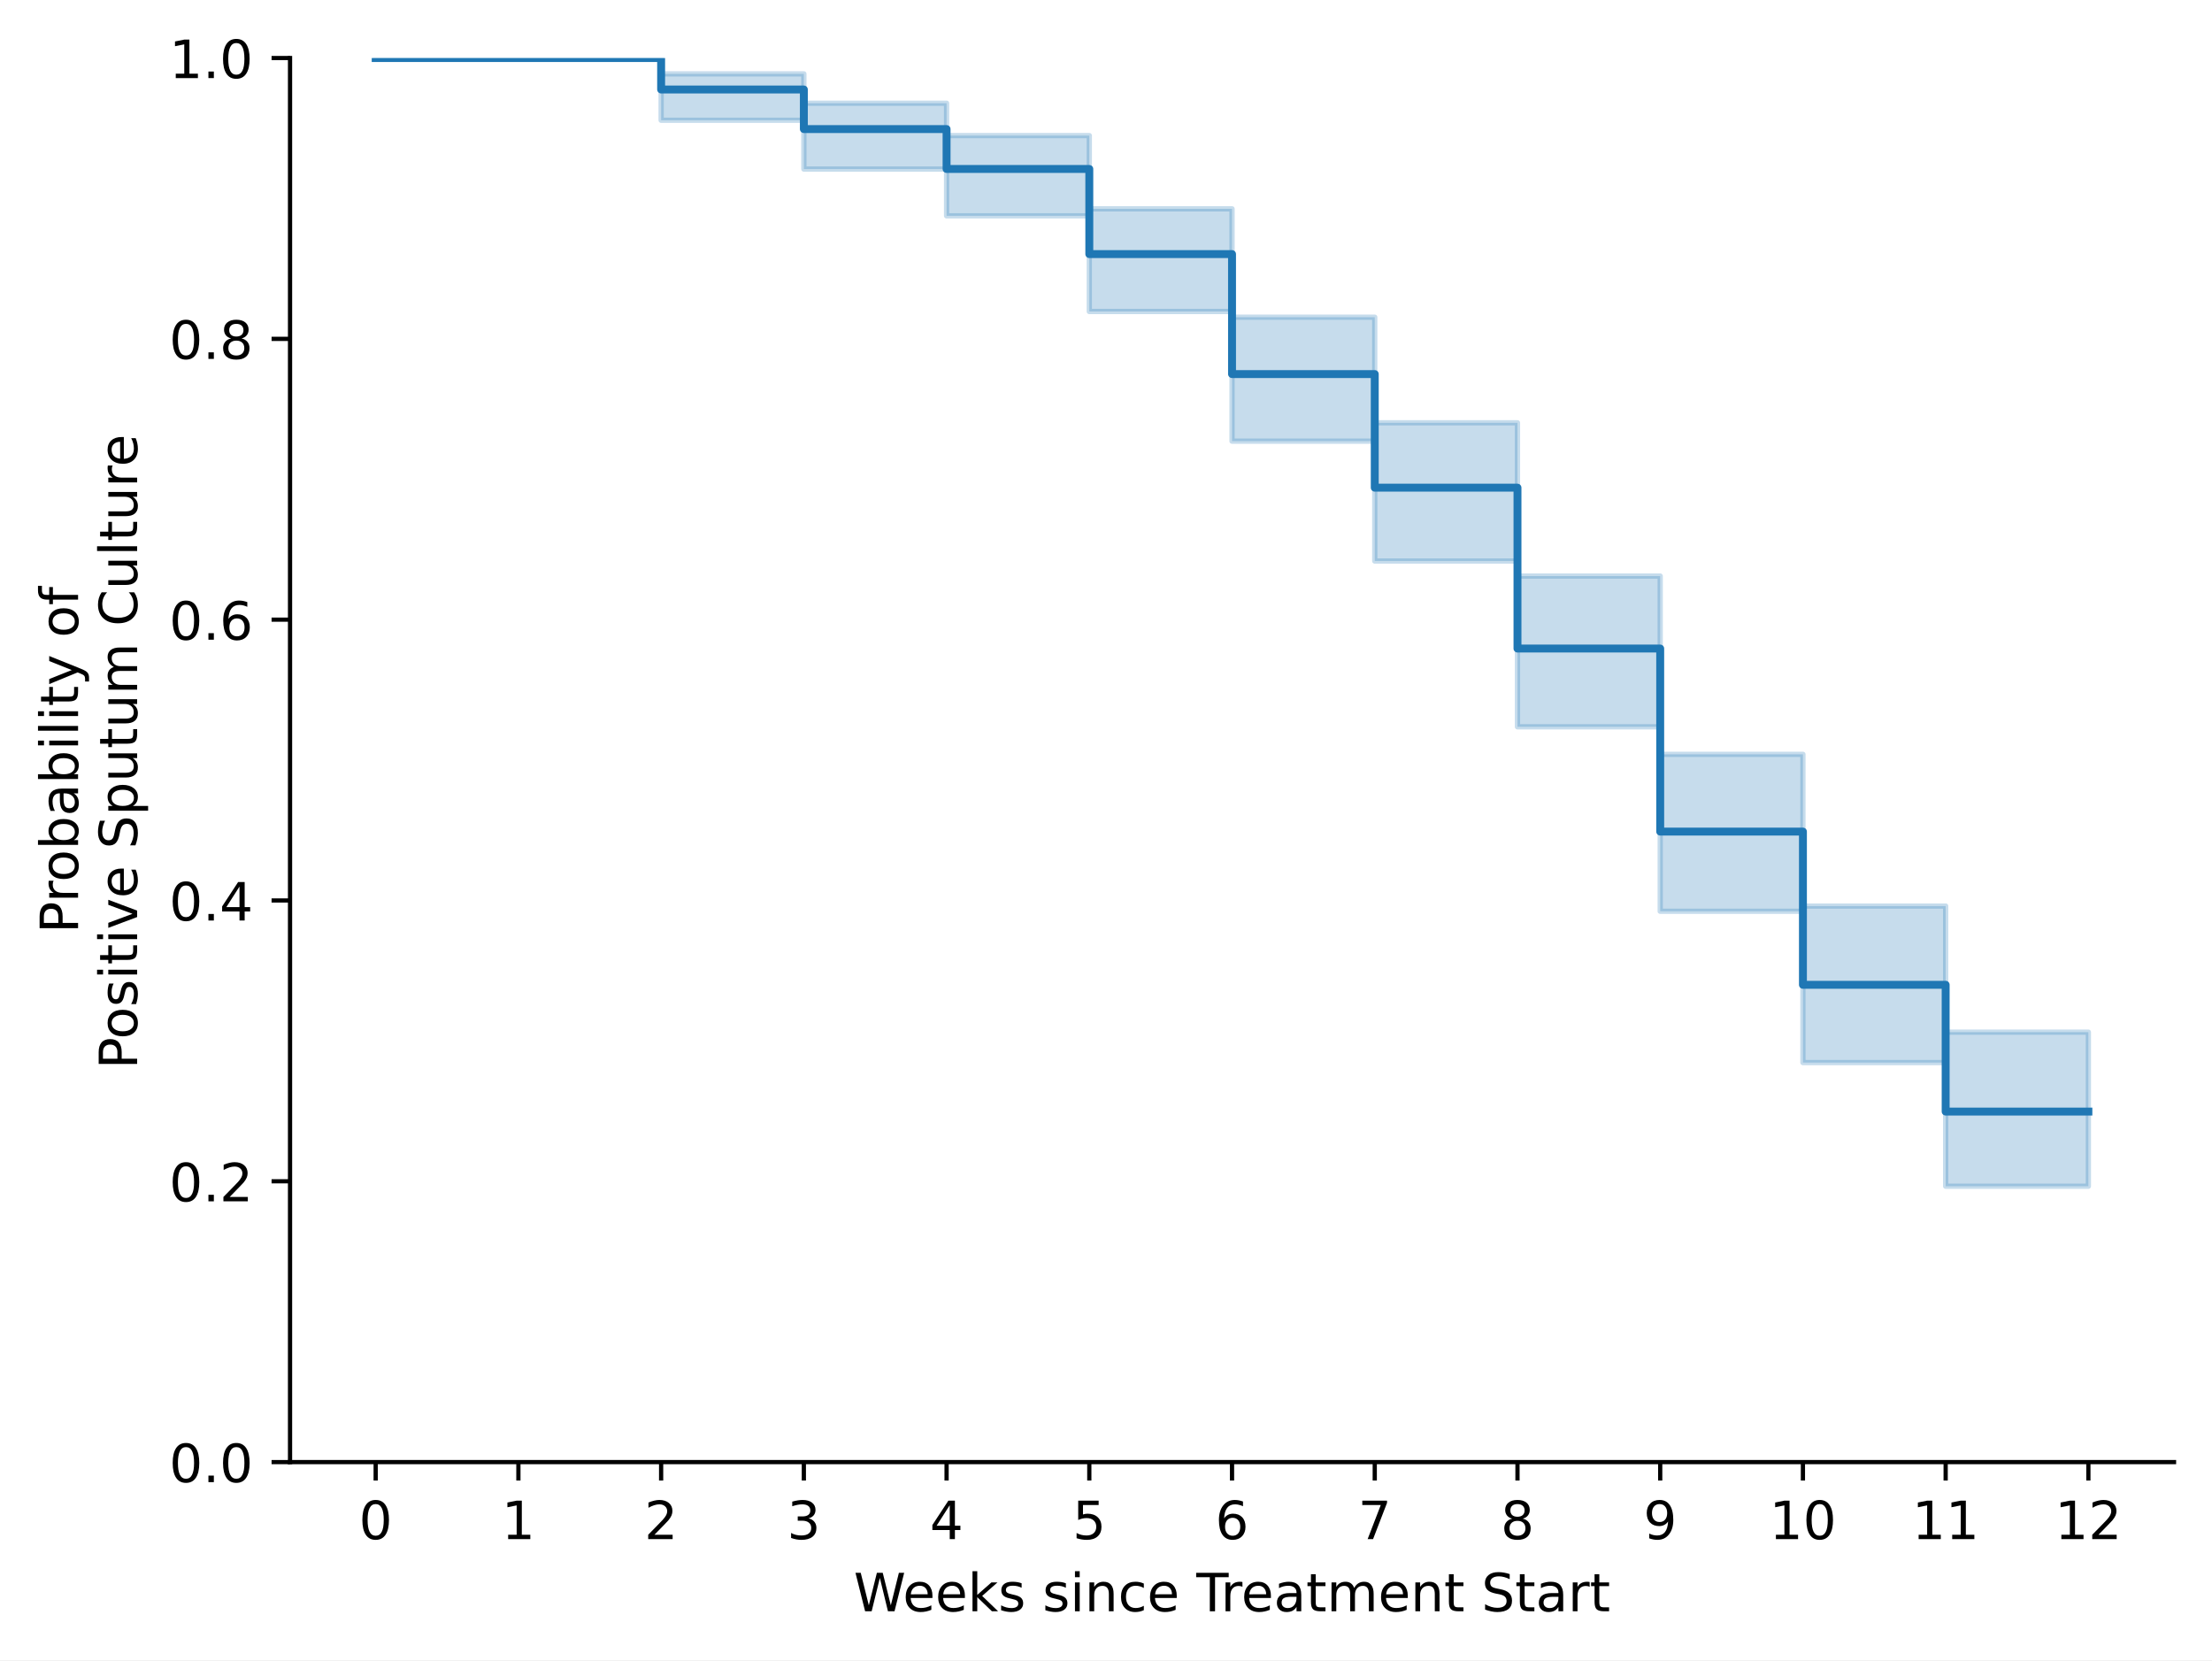
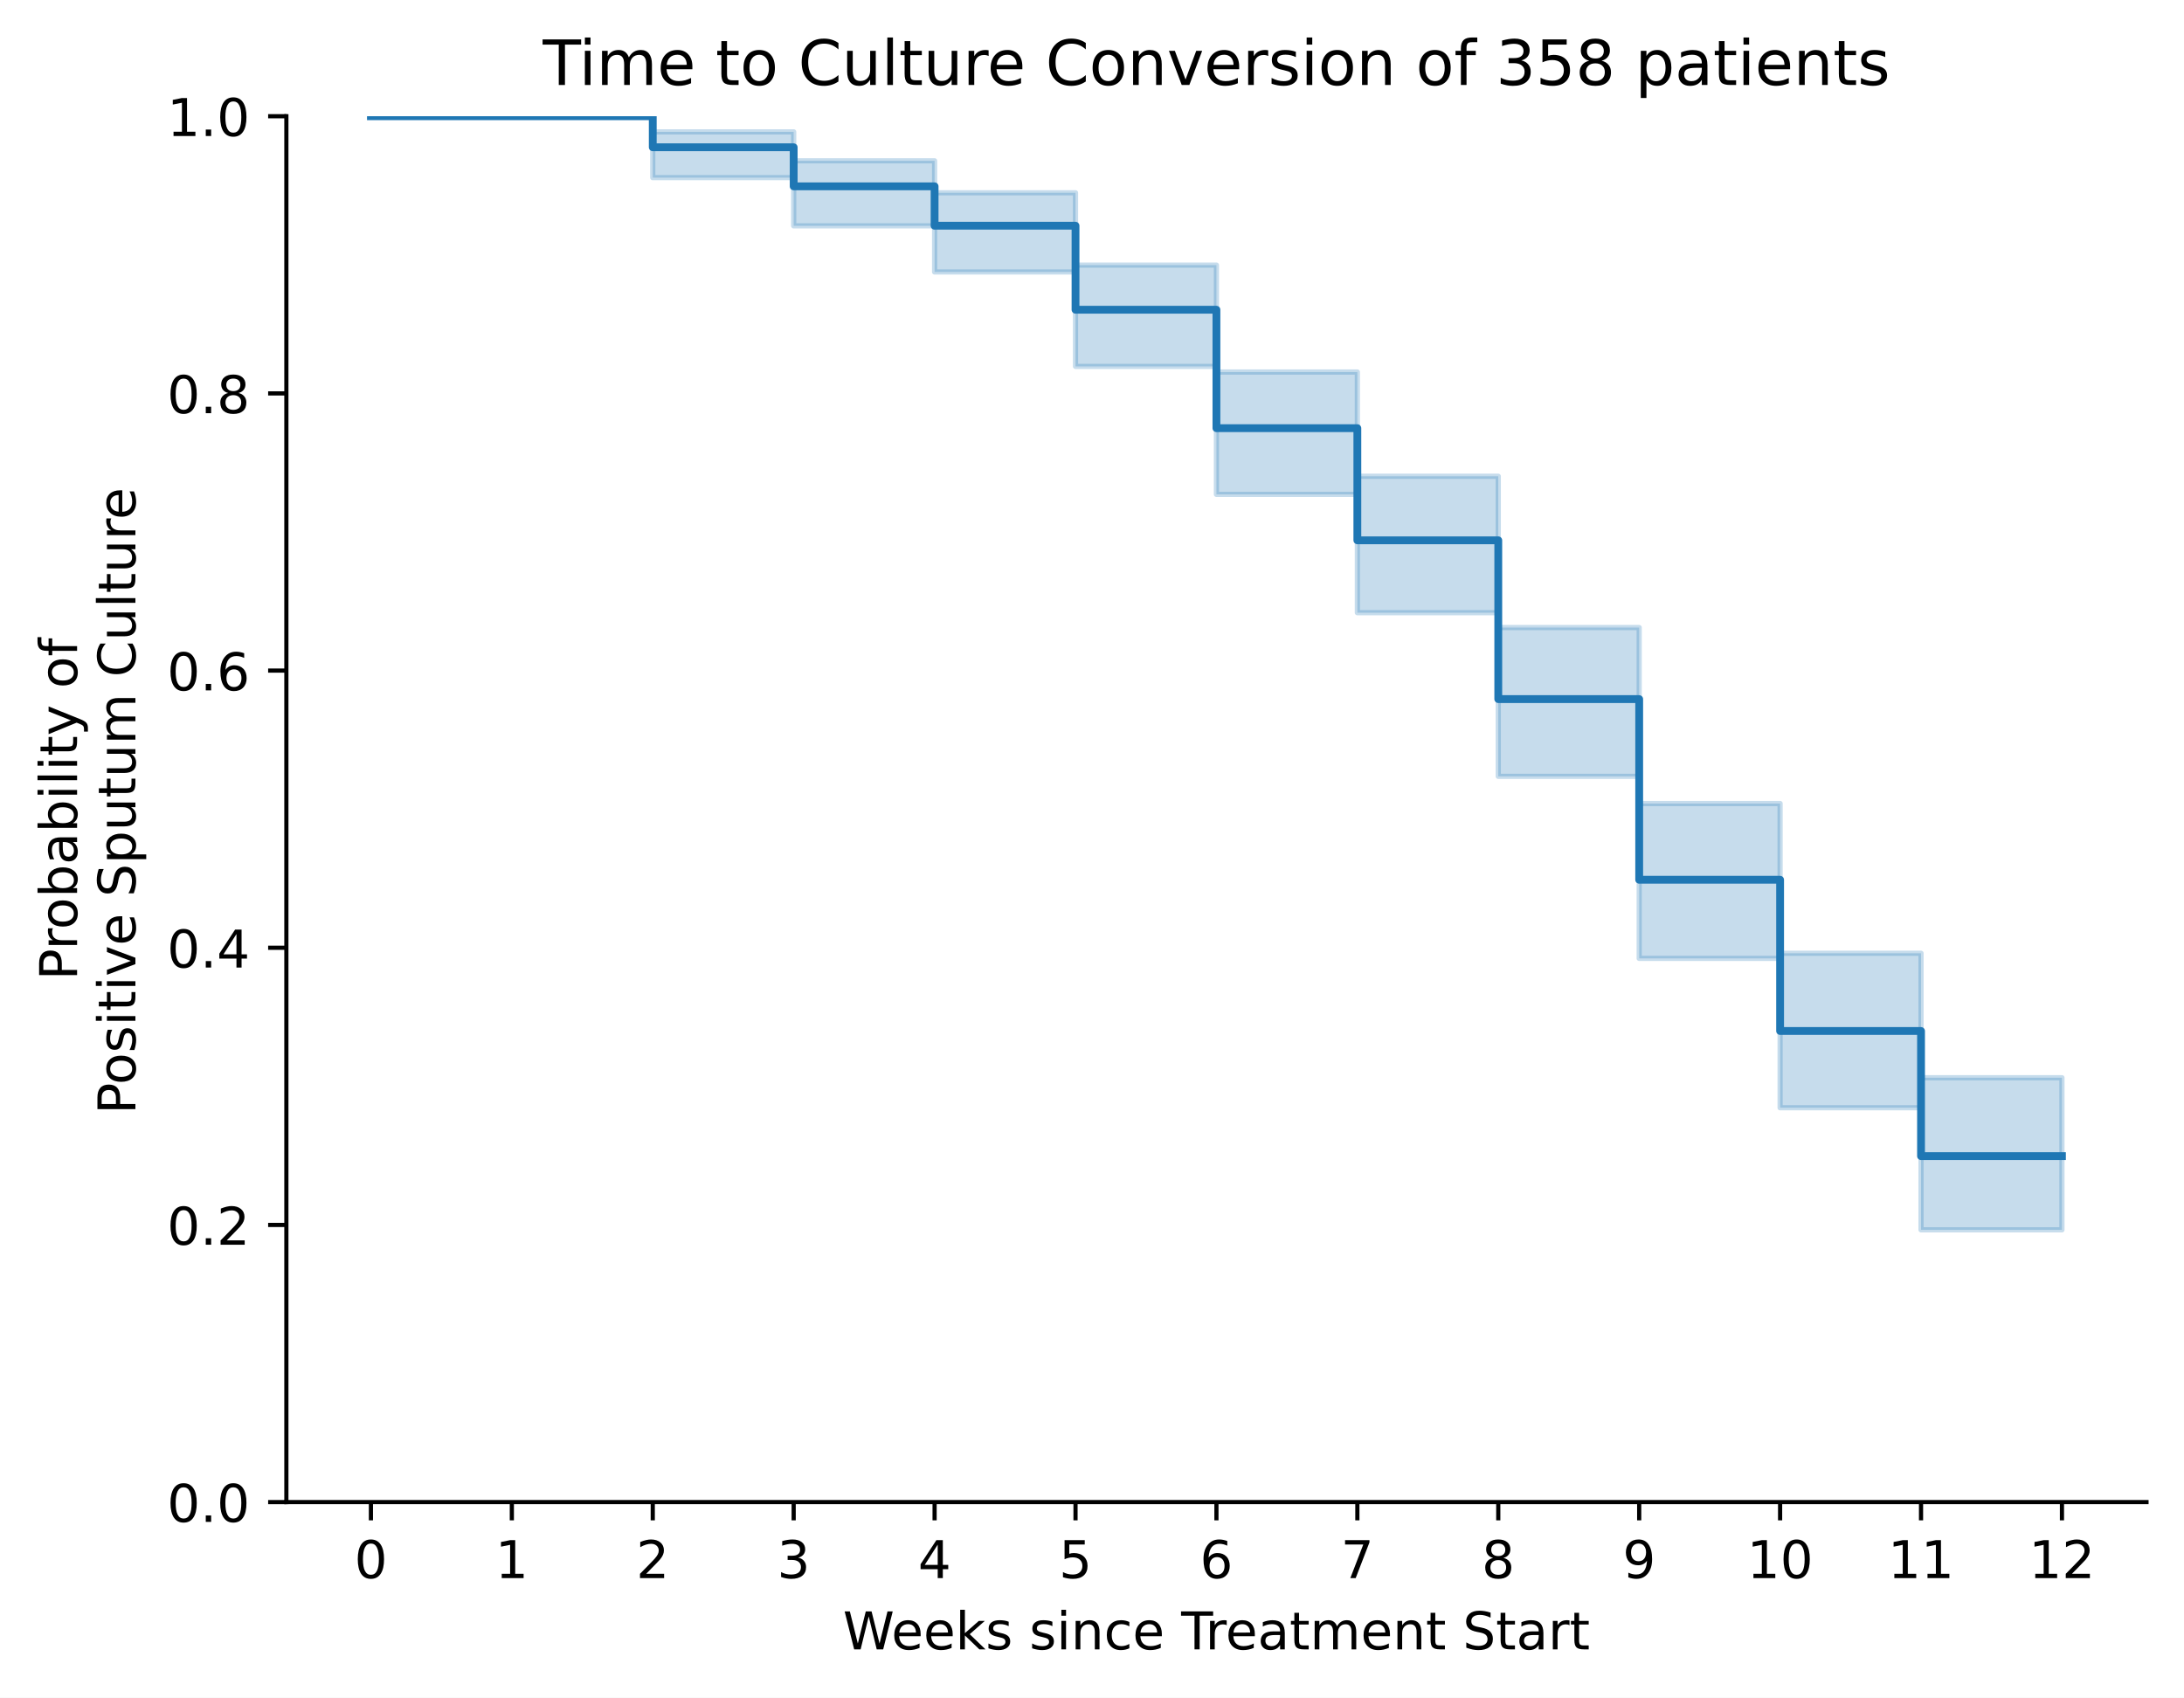
- <svg xmlns="http://www.w3.org/2000/svg" xmlns:xlink="http://www.w3.org/1999/xlink" width="419.299pt" height="314.667pt" viewBox="0 0 419.299 314.667" version="1.1">
+ <svg xmlns="http://www.w3.org/2000/svg" xmlns:xlink="http://www.w3.org/1999/xlink" width="419.299pt" height="325.986pt" viewBox="0 0 419.299 325.986" version="1.1">
  <defs>
    <style type="text/css">*{stroke-linejoin: round; stroke-linecap: butt}</style>
  </defs>
  <g id="figure_1">
    <g id="patch_1">
-       <path d="M 0 314.667  L 419.299 314.667  L 419.299 0  L 0 0  z " style="fill: #ffffff" />
+       <path d="M 0 325.986  L 419.299 325.986  L 419.299 0  L 0 0  z " style="fill: #ffffff" />
    </g>
    <g id="axes_1">
      <g id="patch_2">
-         <path d="M 54.979 277.111  L 412.099 277.111  L 412.099 10.999  L 54.979 10.999  z " style="fill: #ffffff" />
+         <path d="M 54.979 288.43  L 412.099 288.43  L 412.099 22.318  L 54.979 22.318  z " style="fill: #ffffff" />
      </g>
      <g id="PolyCollection_1">
        <defs>
-           <path id="m75ea562f0b" d="M 71.212 -303.668  L 71.212 -303.668  L 98.266 -303.668  L 98.266 -303.668  L 125.321 -303.668  L 125.321 -291.877  L 152.375 -291.877  L 152.375 -282.622  L 179.43 -282.622  L 179.43 -273.761  L 206.485 -273.761  L 206.485 -255.63  L 233.539 -255.63  L 233.539 -231.053  L 260.594 -231.053  L 260.594 -208.336  L 287.648 -208.336  L 287.648 -176.914  L 314.703 -176.914  L 314.703 -141.956  L 341.757 -141.956  L 341.757 -113.278  L 368.812 -113.278  L 368.812 -89.84  L 395.866 -89.84  L 395.866 -89.84  L 395.866 -119.043  L 395.866 -119.043  L 395.866 -119.043  L 368.812 -119.043  L 368.812 -142.941  L 341.757 -142.941  L 341.757 -171.697  L 314.703 -171.697  L 314.703 -205.484  L 287.648 -205.484  L 287.648 -234.533  L 260.594 -234.533  L 260.594 -254.548  L 233.539 -254.548  L 233.539 -275.086  L 206.485 -275.086  L 206.485 -288.97  L 179.43 -288.97  L 179.43 -295.107  L 152.375 -295.107  L 152.375 -300.669  L 125.321 -300.669  L 125.321 -303.668  L 98.266 -303.668  L 98.266 -303.668  L 71.212 -303.668  z " style="stroke: #1f77b4; stroke-opacity: 0.25" />
+           <path id="ma774323cf3" d="M 71.212 -303.668  L 71.212 -303.668  L 98.266 -303.668  L 98.266 -303.668  L 125.321 -303.668  L 125.321 -291.877  L 152.375 -291.877  L 152.375 -282.622  L 179.43 -282.622  L 179.43 -273.761  L 206.485 -273.761  L 206.485 -255.63  L 233.539 -255.63  L 233.539 -231.053  L 260.594 -231.053  L 260.594 -208.336  L 287.648 -208.336  L 287.648 -176.914  L 314.703 -176.914  L 314.703 -141.956  L 341.757 -141.956  L 341.757 -113.278  L 368.812 -113.278  L 368.812 -89.84  L 395.866 -89.84  L 395.866 -89.84  L 395.866 -119.043  L 395.866 -119.043  L 395.866 -119.043  L 368.812 -119.043  L 368.812 -142.941  L 341.757 -142.941  L 341.757 -171.697  L 314.703 -171.697  L 314.703 -205.484  L 287.648 -205.484  L 287.648 -234.533  L 260.594 -234.533  L 260.594 -254.548  L 233.539 -254.548  L 233.539 -275.086  L 206.485 -275.086  L 206.485 -288.97  L 179.43 -288.97  L 179.43 -295.107  L 152.375 -295.107  L 152.375 -300.669  L 125.321 -300.669  L 125.321 -303.668  L 98.266 -303.668  L 98.266 -303.668  L 71.212 -303.668  z " style="stroke: #1f77b4; stroke-opacity: 0.25" />
        </defs>
-         <g clip-path="url(#p2c7074e703)">
-           <use xlink:href="#m75ea562f0b" x="0" y="314.667" style="fill: #1f77b4; fill-opacity: 0.25; stroke: #1f77b4; stroke-opacity: 0.25" />
+         <g clip-path="url(#p7946f2977f)">
+           <use xlink:href="#ma774323cf3" x="0" y="325.986" style="fill: #1f77b4; fill-opacity: 0.25; stroke: #1f77b4; stroke-opacity: 0.25" />
        </g>
      </g>
      <g id="matplotlib.axis_1">
        <g id="xtick_1">
          <g id="line2d_1">
            <defs>
-               <path id="m382c38d633" d="M 0 0  L 0 3.5  " style="stroke: #000000; stroke-width: 0.8" />
+               <path id="m401b4aebb8" d="M 0 0  L 0 3.5  " style="stroke: #000000; stroke-width: 0.8" />
            </defs>
            <g>
-               <use xlink:href="#m382c38d633" x="71.212" y="277.111" style="stroke: #000000; stroke-width: 0.8" />
+               <use xlink:href="#m401b4aebb8" x="71.212" y="288.43" style="stroke: #000000; stroke-width: 0.8" />
            </g>
          </g>
          <g id="text_1">
-             <g transform="translate(68.03054 291.7097) scale(0.1 -0.1)">
+             <g transform="translate(68.03054 303.0286) scale(0.1 -0.1)">
              <defs>
                <path id="DejaVuSans-30" d="M 2034 4250  Q 1547 4250 1301 3770  Q 1056 3291 1056 2328  Q 1056 1369 1301 889  Q 1547 409 2034 409  Q 2525 409 2770 889  Q 3016 1369 3016 2328  Q 3016 3291 2770 3770  Q 2525 4250 2034 4250  z M 2034 4750  Q 2819 4750 3233 4129  Q 3647 3509 3647 2328  Q 3647 1150 3233 529  Q 2819 -91 2034 -91  Q 1250 -91 836 529  Q 422 1150 422 2328  Q 422 3509 836 4129  Q 1250 4750 2034 4750  z " transform="scale(0.015625)" />
              </defs>
              <use xlink:href="#DejaVuSans-30" />
            </g>
          </g>
        </g>
        <g id="xtick_2">
          <g id="line2d_2">
            <g>
-               <use xlink:href="#m382c38d633" x="98.266" y="277.111" style="stroke: #000000; stroke-width: 0.8" />
+               <use xlink:href="#m401b4aebb8" x="98.266" y="288.43" style="stroke: #000000; stroke-width: 0.8" />
            </g>
          </g>
          <g id="text_2">
-             <g transform="translate(95.08509 291.7097) scale(0.1 -0.1)">
+             <g transform="translate(95.08509 303.0286) scale(0.1 -0.1)">
              <defs>
                <path id="DejaVuSans-31" d="M 794 531  L 1825 531  L 1825 4091  L 703 3866  L 703 4441  L 1819 4666  L 2450 4666  L 2450 531  L 3481 531  L 3481 0  L 794 0  L 794 531  z " transform="scale(0.015625)" />
              </defs>
              <use xlink:href="#DejaVuSans-31" />
            </g>
          </g>
        </g>
        <g id="xtick_3">
          <g id="line2d_3">
            <g>
-               <use xlink:href="#m382c38d633" x="125.321" y="277.111" style="stroke: #000000; stroke-width: 0.8" />
+               <use xlink:href="#m401b4aebb8" x="125.321" y="288.43" style="stroke: #000000; stroke-width: 0.8" />
            </g>
          </g>
          <g id="text_3">
-             <g transform="translate(122.1396 291.7097) scale(0.1 -0.1)">
+             <g transform="translate(122.1396 303.0286) scale(0.1 -0.1)">
              <defs>
                <path id="DejaVuSans-32" d="M 1228 531  L 3431 531  L 3431 0  L 469 0  L 469 531  Q 828 903 1448 1529  Q 2069 2156 2228 2338  Q 2531 2678 2651 2914  Q 2772 3150 2772 3378  Q 2772 3750 2511 3984  Q 2250 4219 1831 4219  Q 1534 4219 1204 4116  Q 875 4013 500 3803  L 500 4441  Q 881 4594 1212 4672  Q 1544 4750 1819 4750  Q 2544 4750 2975 4387  Q 3406 4025 3406 3419  Q 3406 3131 3298 2873  Q 3191 2616 2906 2266  Q 2828 2175 2409 1742  Q 1991 1309 1228 531  z " transform="scale(0.015625)" />
              </defs>
              <use xlink:href="#DejaVuSans-32" />
            </g>
          </g>
        </g>
        <g id="xtick_4">
          <g id="line2d_4">
            <g>
-               <use xlink:href="#m382c38d633" x="152.375" y="277.111" style="stroke: #000000; stroke-width: 0.8" />
+               <use xlink:href="#m401b4aebb8" x="152.375" y="288.43" style="stroke: #000000; stroke-width: 0.8" />
            </g>
          </g>
          <g id="text_4">
-             <g transform="translate(149.1942 291.7097) scale(0.1 -0.1)">
+             <g transform="translate(149.1942 303.0286) scale(0.1 -0.1)">
              <defs>
                <path id="DejaVuSans-33" d="M 2597 2516  Q 3050 2419 3304 2112  Q 3559 1806 3559 1356  Q 3559 666 3084 287  Q 2609 -91 1734 -91  Q 1441 -91 1130 -33  Q 819 25 488 141  L 488 750  Q 750 597 1062 519  Q 1375 441 1716 441  Q 2309 441 2620 675  Q 2931 909 2931 1356  Q 2931 1769 2642 2001  Q 2353 2234 1838 2234  L 1294 2234  L 1294 2753  L 1863 2753  Q 2328 2753 2575 2939  Q 2822 3125 2822 3475  Q 2822 3834 2567 4026  Q 2313 4219 1838 4219  Q 1578 4219 1281 4162  Q 984 4106 628 3988  L 628 4550  Q 988 4650 1302 4700  Q 1616 4750 1894 4750  Q 2613 4750 3031 4423  Q 3450 4097 3450 3541  Q 3450 3153 3228 2886  Q 3006 2619 2597 2516  z " transform="scale(0.015625)" />
              </defs>
              <use xlink:href="#DejaVuSans-33" />
            </g>
          </g>
        </g>
        <g id="xtick_5">
          <g id="line2d_5">
            <g>
-               <use xlink:href="#m382c38d633" x="179.43" y="277.111" style="stroke: #000000; stroke-width: 0.8" />
+               <use xlink:href="#m401b4aebb8" x="179.43" y="288.43" style="stroke: #000000; stroke-width: 0.8" />
            </g>
          </g>
          <g id="text_5">
-             <g transform="translate(176.2487 291.7097) scale(0.1 -0.1)">
+             <g transform="translate(176.2487 303.0286) scale(0.1 -0.1)">
              <defs>
                <path id="DejaVuSans-34" d="M 2419 4116  L 825 1625  L 2419 1625  L 2419 4116  z M 2253 4666  L 3047 4666  L 3047 1625  L 3713 1625  L 3713 1100  L 3047 1100  L 3047 0  L 2419 0  L 2419 1100  L 313 1100  L 313 1709  L 2253 4666  z " transform="scale(0.015625)" />
              </defs>
              <use xlink:href="#DejaVuSans-34" />
            </g>
          </g>
        </g>
        <g id="xtick_6">
          <g id="line2d_6">
            <g>
-               <use xlink:href="#m382c38d633" x="206.485" y="277.111" style="stroke: #000000; stroke-width: 0.8" />
+               <use xlink:href="#m401b4aebb8" x="206.485" y="288.43" style="stroke: #000000; stroke-width: 0.8" />
            </g>
          </g>
          <g id="text_6">
-             <g transform="translate(203.3033 291.7097) scale(0.1 -0.1)">
+             <g transform="translate(203.3033 303.0286) scale(0.1 -0.1)">
              <defs>
                <path id="DejaVuSans-35" d="M 691 4666  L 3169 4666  L 3169 4134  L 1269 4134  L 1269 2991  Q 1406 3038 1543 3061  Q 1681 3084 1819 3084  Q 2600 3084 3056 2656  Q 3513 2228 3513 1497  Q 3513 744 3044 326  Q 2575 -91 1722 -91  Q 1428 -91 1123 -41  Q 819 9 494 109  L 494 744  Q 775 591 1075 516  Q 1375 441 1709 441  Q 2250 441 2565 725  Q 2881 1009 2881 1497  Q 2881 1984 2565 2268  Q 2250 2553 1709 2553  Q 1456 2553 1204 2497  Q 953 2441 691 2322  L 691 4666  z " transform="scale(0.015625)" />
              </defs>
              <use xlink:href="#DejaVuSans-35" />
            </g>
          </g>
        </g>
        <g id="xtick_7">
          <g id="line2d_7">
            <g>
-               <use xlink:href="#m382c38d633" x="233.539" y="277.111" style="stroke: #000000; stroke-width: 0.8" />
+               <use xlink:href="#m401b4aebb8" x="233.539" y="288.43" style="stroke: #000000; stroke-width: 0.8" />
            </g>
          </g>
          <g id="text_7">
-             <g transform="translate(230.3578 291.7097) scale(0.1 -0.1)">
+             <g transform="translate(230.3578 303.0286) scale(0.1 -0.1)">
              <defs>
                <path id="DejaVuSans-36" d="M 2113 2584  Q 1688 2584 1439 2293  Q 1191 2003 1191 1497  Q 1191 994 1439 701  Q 1688 409 2113 409  Q 2538 409 2786 701  Q 3034 994 3034 1497  Q 3034 2003 2786 2293  Q 2538 2584 2113 2584  z M 3366 4563  L 3366 3988  Q 3128 4100 2886 4159  Q 2644 4219 2406 4219  Q 1781 4219 1451 3797  Q 1122 3375 1075 2522  Q 1259 2794 1537 2939  Q 1816 3084 2150 3084  Q 2853 3084 3261 2657  Q 3669 2231 3669 1497  Q 3669 778 3244 343  Q 2819 -91 2113 -91  Q 1303 -91 875 529  Q 447 1150 447 2328  Q 447 3434 972 4092  Q 1497 4750 2381 4750  Q 2619 4750 2861 4703  Q 3103 4656 3366 4563  z " transform="scale(0.015625)" />
              </defs>
              <use xlink:href="#DejaVuSans-36" />
            </g>
          </g>
        </g>
        <g id="xtick_8">
          <g id="line2d_8">
            <g>
-               <use xlink:href="#m382c38d633" x="260.594" y="277.111" style="stroke: #000000; stroke-width: 0.8" />
+               <use xlink:href="#m401b4aebb8" x="260.594" y="288.43" style="stroke: #000000; stroke-width: 0.8" />
            </g>
          </g>
          <g id="text_8">
-             <g transform="translate(257.4124 291.7097) scale(0.1 -0.1)">
+             <g transform="translate(257.4124 303.0286) scale(0.1 -0.1)">
              <defs>
                <path id="DejaVuSans-37" d="M 525 4666  L 3525 4666  L 3525 4397  L 1831 0  L 1172 0  L 2766 4134  L 525 4134  L 525 4666  z " transform="scale(0.015625)" />
              </defs>
              <use xlink:href="#DejaVuSans-37" />
            </g>
          </g>
        </g>
        <g id="xtick_9">
          <g id="line2d_9">
            <g>
-               <use xlink:href="#m382c38d633" x="287.648" y="277.111" style="stroke: #000000; stroke-width: 0.8" />
+               <use xlink:href="#m401b4aebb8" x="287.648" y="288.43" style="stroke: #000000; stroke-width: 0.8" />
            </g>
          </g>
          <g id="text_9">
-             <g transform="translate(284.4669 291.7097) scale(0.1 -0.1)">
+             <g transform="translate(284.4669 303.0286) scale(0.1 -0.1)">
              <defs>
                <path id="DejaVuSans-38" d="M 2034 2216  Q 1584 2216 1326 1975  Q 1069 1734 1069 1313  Q 1069 891 1326 650  Q 1584 409 2034 409  Q 2484 409 2743 651  Q 3003 894 3003 1313  Q 3003 1734 2745 1975  Q 2488 2216 2034 2216  z M 1403 2484  Q 997 2584 770 2862  Q 544 3141 544 3541  Q 544 4100 942 4425  Q 1341 4750 2034 4750  Q 2731 4750 3128 4425  Q 3525 4100 3525 3541  Q 3525 3141 3298 2862  Q 3072 2584 2669 2484  Q 3125 2378 3379 2068  Q 3634 1759 3634 1313  Q 3634 634 3220 271  Q 2806 -91 2034 -91  Q 1263 -91 848 271  Q 434 634 434 1313  Q 434 1759 690 2068  Q 947 2378 1403 2484  z M 1172 3481  Q 1172 3119 1398 2916  Q 1625 2713 2034 2713  Q 2441 2713 2670 2916  Q 2900 3119 2900 3481  Q 2900 3844 2670 4047  Q 2441 4250 2034 4250  Q 1625 4250 1398 4047  Q 1172 3844 1172 3481  z " transform="scale(0.015625)" />
              </defs>
              <use xlink:href="#DejaVuSans-38" />
            </g>
          </g>
        </g>
        <g id="xtick_10">
          <g id="line2d_10">
            <g>
-               <use xlink:href="#m382c38d633" x="314.703" y="277.111" style="stroke: #000000; stroke-width: 0.8" />
+               <use xlink:href="#m401b4aebb8" x="314.703" y="288.43" style="stroke: #000000; stroke-width: 0.8" />
            </g>
          </g>
          <g id="text_10">
-             <g transform="translate(311.5214 291.7097) scale(0.1 -0.1)">
+             <g transform="translate(311.5214 303.0286) scale(0.1 -0.1)">
              <defs>
                <path id="DejaVuSans-39" d="M 703 97  L 703 672  Q 941 559 1184 500  Q 1428 441 1663 441  Q 2288 441 2617 861  Q 2947 1281 2994 2138  Q 2813 1869 2534 1725  Q 2256 1581 1919 1581  Q 1219 1581 811 2004  Q 403 2428 403 3163  Q 403 3881 828 4315  Q 1253 4750 1959 4750  Q 2769 4750 3195 4129  Q 3622 3509 3622 2328  Q 3622 1225 3098 567  Q 2575 -91 1691 -91  Q 1453 -91 1209 -44  Q 966 3 703 97  z M 1959 2075  Q 2384 2075 2632 2365  Q 2881 2656 2881 3163  Q 2881 3666 2632 3958  Q 2384 4250 1959 4250  Q 1534 4250 1286 3958  Q 1038 3666 1038 3163  Q 1038 2656 1286 2365  Q 1534 2075 1959 2075  z " transform="scale(0.015625)" />
              </defs>
              <use xlink:href="#DejaVuSans-39" />
            </g>
          </g>
        </g>
        <g id="xtick_11">
          <g id="line2d_11">
            <g>
-               <use xlink:href="#m382c38d633" x="341.757" y="277.111" style="stroke: #000000; stroke-width: 0.8" />
+               <use xlink:href="#m401b4aebb8" x="341.757" y="288.43" style="stroke: #000000; stroke-width: 0.8" />
            </g>
          </g>
          <g id="text_11">
-             <g transform="translate(335.3947 291.7097) scale(0.1 -0.1)">
+             <g transform="translate(335.3947 303.0286) scale(0.1 -0.1)">
              <use xlink:href="#DejaVuSans-31" />
              <use xlink:href="#DejaVuSans-30" x="63.623" />
            </g>
          </g>
        </g>
        <g id="xtick_12">
          <g id="line2d_12">
            <g>
-               <use xlink:href="#m382c38d633" x="368.812" y="277.111" style="stroke: #000000; stroke-width: 0.8" />
+               <use xlink:href="#m401b4aebb8" x="368.812" y="288.43" style="stroke: #000000; stroke-width: 0.8" />
            </g>
          </g>
          <g id="text_12">
-             <g transform="translate(362.4493 291.7097) scale(0.1 -0.1)">
+             <g transform="translate(362.4493 303.0286) scale(0.1 -0.1)">
              <use xlink:href="#DejaVuSans-31" />
              <use xlink:href="#DejaVuSans-31" x="63.623" />
            </g>
          </g>
        </g>
        <g id="xtick_13">
          <g id="line2d_13">
            <g>
-               <use xlink:href="#m382c38d633" x="395.866" y="277.111" style="stroke: #000000; stroke-width: 0.8" />
+               <use xlink:href="#m401b4aebb8" x="395.866" y="288.43" style="stroke: #000000; stroke-width: 0.8" />
            </g>
          </g>
          <g id="text_13">
-             <g transform="translate(389.5038 291.7097) scale(0.1 -0.1)">
+             <g transform="translate(389.5038 303.0286) scale(0.1 -0.1)">
              <use xlink:href="#DejaVuSans-31" />
              <use xlink:href="#DejaVuSans-32" x="63.623" />
            </g>
          </g>
        </g>
        <g id="text_14">
-           <g transform="translate(161.8305 305.3878) scale(0.1 -0.1)">
+           <g transform="translate(161.8305 316.7067) scale(0.1 -0.1)">
            <defs>
              <path id="DejaVuSans-57" d="M 213 4666  L 850 4666  L 1831 722  L 2809 4666  L 3519 4666  L 4500 722  L 5478 4666  L 6119 4666  L 4947 0  L 4153 0  L 3169 4050  L 2175 0  L 1381 0  L 213 4666  z " transform="scale(0.015625)" />
              <path id="DejaVuSans-65" d="M 3597 1894  L 3597 1613  L 953 1613  Q 991 1019 1311 708  Q 1631 397 2203 397  Q 2534 397 2845 478  Q 3156 559 3463 722  L 3463 178  Q 3153 47 2828 -22  Q 2503 -91 2169 -91  Q 1331 -91 842 396  Q 353 884 353 1716  Q 353 2575 817 3079  Q 1281 3584 2069 3584  Q 2775 3584 3186 3129  Q 3597 2675 3597 1894  z M 3022 2063  Q 3016 2534 2758 2815  Q 2500 3097 2075 3097  Q 1594 3097 1305 2825  Q 1016 2553 972 2059  L 3022 2063  z " transform="scale(0.015625)" />
              <path id="DejaVuSans-6b" d="M 581 4863  L 1159 4863  L 1159 1991  L 2875 3500  L 3609 3500  L 1753 1863  L 3688 0  L 2938 0  L 1159 1709  L 1159 0  L 581 0  L 581 4863  z " transform="scale(0.015625)" />
              <path id="DejaVuSans-73" d="M 2834 3397  L 2834 2853  Q 2591 2978 2328 3040  Q 2066 3103 1784 3103  Q 1356 3103 1142 2972  Q 928 2841 928 2578  Q 928 2378 1081 2264  Q 1234 2150 1697 2047  L 1894 2003  Q 2506 1872 2764 1633  Q 3022 1394 3022 966  Q 3022 478 2636 193  Q 2250 -91 1575 -91  Q 1294 -91 989 -36  Q 684 19 347 128  L 347 722  Q 666 556 975 473  Q 1284 391 1588 391  Q 1994 391 2212 530  Q 2431 669 2431 922  Q 2431 1156 2273 1281  Q 2116 1406 1581 1522  L 1381 1569  Q 847 1681 609 1914  Q 372 2147 372 2553  Q 372 3047 722 3315  Q 1072 3584 1716 3584  Q 2034 3584 2315 3537  Q 2597 3491 2834 3397  z " transform="scale(0.015625)" />
              <path id="DejaVuSans-20" transform="scale(0.015625)" />
              <path id="DejaVuSans-69" d="M 603 3500  L 1178 3500  L 1178 0  L 603 0  L 603 3500  z M 603 4863  L 1178 4863  L 1178 4134  L 603 4134  L 603 4863  z " transform="scale(0.015625)" />
              <path id="DejaVuSans-6e" d="M 3513 2113  L 3513 0  L 2938 0  L 2938 2094  Q 2938 2591 2744 2837  Q 2550 3084 2163 3084  Q 1697 3084 1428 2787  Q 1159 2491 1159 1978  L 1159 0  L 581 0  L 581 3500  L 1159 3500  L 1159 2956  Q 1366 3272 1645 3428  Q 1925 3584 2291 3584  Q 2894 3584 3203 3211  Q 3513 2838 3513 2113  z " transform="scale(0.015625)" />
              <path id="DejaVuSans-63" d="M 3122 3366  L 3122 2828  Q 2878 2963 2633 3030  Q 2388 3097 2138 3097  Q 1578 3097 1268 2742  Q 959 2388 959 1747  Q 959 1106 1268 751  Q 1578 397 2138 397  Q 2388 397 2633 464  Q 2878 531 3122 666  L 3122 134  Q 2881 22 2623 -34  Q 2366 -91 2075 -91  Q 1284 -91 818 406  Q 353 903 353 1747  Q 353 2603 823 3093  Q 1294 3584 2113 3584  Q 2378 3584 2631 3529  Q 2884 3475 3122 3366  z " transform="scale(0.015625)" />
              <path id="DejaVuSans-54" d="M -19 4666  L 3928 4666  L 3928 4134  L 2272 4134  L 2272 0  L 1638 0  L 1638 4134  L -19 4134  L -19 4666  z " transform="scale(0.015625)" />
              <path id="DejaVuSans-72" d="M 2631 2963  Q 2534 3019 2420 3045  Q 2306 3072 2169 3072  Q 1681 3072 1420 2755  Q 1159 2438 1159 1844  L 1159 0  L 581 0  L 581 3500  L 1159 3500  L 1159 2956  Q 1341 3275 1631 3429  Q 1922 3584 2338 3584  Q 2397 3584 2469 3576  Q 2541 3569 2628 3553  L 2631 2963  z " transform="scale(0.015625)" />
              <path id="DejaVuSans-61" d="M 2194 1759  Q 1497 1759 1228 1600  Q 959 1441 959 1056  Q 959 750 1161 570  Q 1363 391 1709 391  Q 2188 391 2477 730  Q 2766 1069 2766 1631  L 2766 1759  L 2194 1759  z M 3341 1997  L 3341 0  L 2766 0  L 2766 531  Q 2569 213 2275 61  Q 1981 -91 1556 -91  Q 1019 -91 701 211  Q 384 513 384 1019  Q 384 1609 779 1909  Q 1175 2209 1959 2209  L 2766 2209  L 2766 2266  Q 2766 2663 2505 2880  Q 2244 3097 1772 3097  Q 1472 3097 1187 3025  Q 903 2953 641 2809  L 641 3341  Q 956 3463 1253 3523  Q 1550 3584 1831 3584  Q 2591 3584 2966 3190  Q 3341 2797 3341 1997  z " transform="scale(0.015625)" />
              <path id="DejaVuSans-74" d="M 1172 4494  L 1172 3500  L 2356 3500  L 2356 3053  L 1172 3053  L 1172 1153  Q 1172 725 1289 603  Q 1406 481 1766 481  L 2356 481  L 2356 0  L 1766 0  Q 1100 0 847 248  Q 594 497 594 1153  L 594 3053  L 172 3053  L 172 3500  L 594 3500  L 594 4494  L 1172 4494  z " transform="scale(0.015625)" />
              <path id="DejaVuSans-6d" d="M 3328 2828  Q 3544 3216 3844 3400  Q 4144 3584 4550 3584  Q 5097 3584 5394 3201  Q 5691 2819 5691 2113  L 5691 0  L 5113 0  L 5113 2094  Q 5113 2597 4934 2840  Q 4756 3084 4391 3084  Q 3944 3084 3684 2787  Q 3425 2491 3425 1978  L 3425 0  L 2847 0  L 2847 2094  Q 2847 2600 2669 2842  Q 2491 3084 2119 3084  Q 1678 3084 1418 2786  Q 1159 2488 1159 1978  L 1159 0  L 581 0  L 581 3500  L 1159 3500  L 1159 2956  Q 1356 3278 1631 3431  Q 1906 3584 2284 3584  Q 2666 3584 2933 3390  Q 3200 3197 3328 2828  z " transform="scale(0.015625)" />
              <path id="DejaVuSans-53" d="M 3425 4513  L 3425 3897  Q 3066 4069 2747 4153  Q 2428 4238 2131 4238  Q 1616 4238 1336 4038  Q 1056 3838 1056 3469  Q 1056 3159 1242 3001  Q 1428 2844 1947 2747  L 2328 2669  Q 3034 2534 3370 2195  Q 3706 1856 3706 1288  Q 3706 609 3251 259  Q 2797 -91 1919 -91  Q 1588 -91 1214 -16  Q 841 59 441 206  L 441 856  Q 825 641 1194 531  Q 1563 422 1919 422  Q 2459 422 2753 634  Q 3047 847 3047 1241  Q 3047 1584 2836 1778  Q 2625 1972 2144 2069  L 1759 2144  Q 1053 2284 737 2584  Q 422 2884 422 3419  Q 422 4038 858 4394  Q 1294 4750 2059 4750  Q 2388 4750 2728 4690  Q 3069 4631 3425 4513  z " transform="scale(0.015625)" />
            </defs>
            <use xlink:href="#DejaVuSans-57" />
            <use xlink:href="#DejaVuSans-65" x="93.002" />
            <use xlink:href="#DejaVuSans-65" x="154.525" />
            <use xlink:href="#DejaVuSans-6b" x="216.049" />
            <use xlink:href="#DejaVuSans-73" x="273.959" />
            <use xlink:href="#DejaVuSans-20" x="326.059" />
            <use xlink:href="#DejaVuSans-73" x="357.846" />
            <use xlink:href="#DejaVuSans-69" x="409.945" />
            <use xlink:href="#DejaVuSans-6e" x="437.729" />
            <use xlink:href="#DejaVuSans-63" x="501.107" />
            <use xlink:href="#DejaVuSans-65" x="556.088" />
            <use xlink:href="#DejaVuSans-20" x="617.611" />
            <use xlink:href="#DejaVuSans-54" x="649.398" />
            <use xlink:href="#DejaVuSans-72" x="695.732" />
            <use xlink:href="#DejaVuSans-65" x="734.596" />
            <use xlink:href="#DejaVuSans-61" x="796.119" />
            <use xlink:href="#DejaVuSans-74" x="857.398" />
            <use xlink:href="#DejaVuSans-6d" x="896.607" />
            <use xlink:href="#DejaVuSans-65" x="994.02" />
            <use xlink:href="#DejaVuSans-6e" x="1055.543" />
            <use xlink:href="#DejaVuSans-74" x="1118.922" />
            <use xlink:href="#DejaVuSans-20" x="1158.131" />
            <use xlink:href="#DejaVuSans-53" x="1189.918" />
            <use xlink:href="#DejaVuSans-74" x="1253.395" />
            <use xlink:href="#DejaVuSans-61" x="1292.604" />
            <use xlink:href="#DejaVuSans-72" x="1353.883" />
            <use xlink:href="#DejaVuSans-74" x="1394.996" />
          </g>
        </g>
      </g>
      <g id="matplotlib.axis_2">
        <g id="ytick_1">
          <g id="line2d_14">
            <defs>
-               <path id="m532384f0b0" d="M 0 0  L -3.5 0  " style="stroke: #000000; stroke-width: 0.8" />
+               <path id="m96c5d64129" d="M 0 0  L -3.5 0  " style="stroke: #000000; stroke-width: 0.8" />
            </defs>
            <g>
-               <use xlink:href="#m532384f0b0" x="54.979" y="277.111" style="stroke: #000000; stroke-width: 0.8" />
+               <use xlink:href="#m96c5d64129" x="54.979" y="288.43" style="stroke: #000000; stroke-width: 0.8" />
            </g>
          </g>
          <g id="text_15">
-             <g transform="translate(32.07594 280.9104) scale(0.1 -0.1)">
+             <g transform="translate(32.07594 292.2293) scale(0.1 -0.1)">
              <defs>
                <path id="DejaVuSans-2e" d="M 684 794  L 1344 794  L 1344 0  L 684 0  L 684 794  z " transform="scale(0.015625)" />
              </defs>
              <use xlink:href="#DejaVuSans-30" />
              <use xlink:href="#DejaVuSans-2e" x="63.623" />
              <use xlink:href="#DejaVuSans-30" x="95.41" />
            </g>
          </g>
        </g>
        <g id="ytick_2">
          <g id="line2d_15">
            <g>
-               <use xlink:href="#m532384f0b0" x="54.979" y="223.889" style="stroke: #000000; stroke-width: 0.8" />
+               <use xlink:href="#m96c5d64129" x="54.979" y="235.208" style="stroke: #000000; stroke-width: 0.8" />
            </g>
          </g>
          <g id="text_16">
-             <g transform="translate(32.07594 227.688) scale(0.1 -0.1)">
+             <g transform="translate(32.07594 239.0069) scale(0.1 -0.1)">
              <use xlink:href="#DejaVuSans-30" />
              <use xlink:href="#DejaVuSans-2e" x="63.623" />
              <use xlink:href="#DejaVuSans-32" x="95.41" />
            </g>
          </g>
        </g>
        <g id="ytick_3">
          <g id="line2d_16">
            <g>
-               <use xlink:href="#m532384f0b0" x="54.979" y="170.666" style="stroke: #000000; stroke-width: 0.8" />
+               <use xlink:href="#m96c5d64129" x="54.979" y="181.985" style="stroke: #000000; stroke-width: 0.8" />
            </g>
          </g>
          <g id="text_17">
-             <g transform="translate(32.07594 174.4656) scale(0.1 -0.1)">
+             <g transform="translate(32.07594 185.7845) scale(0.1 -0.1)">
              <use xlink:href="#DejaVuSans-30" />
              <use xlink:href="#DejaVuSans-2e" x="63.623" />
              <use xlink:href="#DejaVuSans-34" x="95.41" />
            </g>
          </g>
        </g>
        <g id="ytick_4">
          <g id="line2d_17">
            <g>
-               <use xlink:href="#m532384f0b0" x="54.979" y="117.444" style="stroke: #000000; stroke-width: 0.8" />
+               <use xlink:href="#m96c5d64129" x="54.979" y="128.763" style="stroke: #000000; stroke-width: 0.8" />
            </g>
          </g>
          <g id="text_18">
-             <g transform="translate(32.07594 121.2432) scale(0.1 -0.1)">
+             <g transform="translate(32.07594 132.5621) scale(0.1 -0.1)">
              <use xlink:href="#DejaVuSans-30" />
              <use xlink:href="#DejaVuSans-2e" x="63.623" />
              <use xlink:href="#DejaVuSans-36" x="95.41" />
            </g>
          </g>
        </g>
        <g id="ytick_5">
          <g id="line2d_18">
            <g>
-               <use xlink:href="#m532384f0b0" x="54.979" y="64.222" style="stroke: #000000; stroke-width: 0.8" />
+               <use xlink:href="#m96c5d64129" x="54.979" y="75.541" style="stroke: #000000; stroke-width: 0.8" />
            </g>
          </g>
          <g id="text_19">
-             <g transform="translate(32.07594 68.02084) scale(0.1 -0.1)">
+             <g transform="translate(32.07594 79.33974) scale(0.1 -0.1)">
              <use xlink:href="#DejaVuSans-30" />
              <use xlink:href="#DejaVuSans-2e" x="63.623" />
              <use xlink:href="#DejaVuSans-38" x="95.41" />
            </g>
          </g>
        </g>
        <g id="ytick_6">
          <g id="line2d_19">
            <g>
-               <use xlink:href="#m532384f0b0" x="54.979" y="10.999" style="stroke: #000000; stroke-width: 0.8" />
+               <use xlink:href="#m96c5d64129" x="54.979" y="22.318" style="stroke: #000000; stroke-width: 0.8" />
            </g>
          </g>
          <g id="text_20">
-             <g transform="translate(32.07594 14.79844) scale(0.1 -0.1)">
+             <g transform="translate(32.07594 26.11734) scale(0.1 -0.1)">
              <use xlink:href="#DejaVuSans-31" />
              <use xlink:href="#DejaVuSans-2e" x="63.623" />
              <use xlink:href="#DejaVuSans-30" x="95.41" />
            </g>
          </g>
        </g>
        <g id="text_21">
-           <g transform="translate(14.79844 176.8927) rotate(-90) scale(0.1 -0.1)">
+           <g transform="translate(14.79844 188.2116) rotate(-90) scale(0.1 -0.1)">
            <defs>
              <path id="DejaVuSans-50" d="M 1259 4147  L 1259 2394  L 2053 2394  Q 2494 2394 2734 2622  Q 2975 2850 2975 3272  Q 2975 3691 2734 3919  Q 2494 4147 2053 4147  L 1259 4147  z M 628 4666  L 2053 4666  Q 2838 4666 3239 4311  Q 3641 3956 3641 3272  Q 3641 2581 3239 2228  Q 2838 1875 2053 1875  L 1259 1875  L 1259 0  L 628 0  L 628 4666  z " transform="scale(0.015625)" />
              <path id="DejaVuSans-6f" d="M 1959 3097  Q 1497 3097 1228 2736  Q 959 2375 959 1747  Q 959 1119 1226 758  Q 1494 397 1959 397  Q 2419 397 2687 759  Q 2956 1122 2956 1747  Q 2956 2369 2687 2733  Q 2419 3097 1959 3097  z M 1959 3584  Q 2709 3584 3137 3096  Q 3566 2609 3566 1747  Q 3566 888 3137 398  Q 2709 -91 1959 -91  Q 1206 -91 779 398  Q 353 888 353 1747  Q 353 2609 779 3096  Q 1206 3584 1959 3584  z " transform="scale(0.015625)" />
              <path id="DejaVuSans-62" d="M 3116 1747  Q 3116 2381 2855 2742  Q 2594 3103 2138 3103  Q 1681 3103 1420 2742  Q 1159 2381 1159 1747  Q 1159 1113 1420 752  Q 1681 391 2138 391  Q 2594 391 2855 752  Q 3116 1113 3116 1747  z M 1159 2969  Q 1341 3281 1617 3432  Q 1894 3584 2278 3584  Q 2916 3584 3314 3078  Q 3713 2572 3713 1747  Q 3713 922 3314 415  Q 2916 -91 2278 -91  Q 1894 -91 1617 61  Q 1341 213 1159 525  L 1159 0  L 581 0  L 581 4863  L 1159 4863  L 1159 2969  z " transform="scale(0.015625)" />
              <path id="DejaVuSans-6c" d="M 603 4863  L 1178 4863  L 1178 0  L 603 0  L 603 4863  z " transform="scale(0.015625)" />
              <path id="DejaVuSans-79" d="M 2059 -325  Q 1816 -950 1584 -1140  Q 1353 -1331 966 -1331  L 506 -1331  L 506 -850  L 844 -850  Q 1081 -850 1212 -737  Q 1344 -625 1503 -206  L 1606 56  L 191 3500  L 800 3500  L 1894 763  L 2988 3500  L 3597 3500  L 2059 -325  z " transform="scale(0.015625)" />
              <path id="DejaVuSans-66" d="M 2375 4863  L 2375 4384  L 1825 4384  Q 1516 4384 1395 4259  Q 1275 4134 1275 3809  L 1275 3500  L 2222 3500  L 2222 3053  L 1275 3053  L 1275 0  L 697 0  L 697 3053  L 147 3053  L 147 3500  L 697 3500  L 697 3744  Q 697 4328 969 4595  Q 1241 4863 1831 4863  L 2375 4863  z " transform="scale(0.015625)" />
            </defs>
            <use xlink:href="#DejaVuSans-50" />
            <use xlink:href="#DejaVuSans-72" x="58.553" />
            <use xlink:href="#DejaVuSans-6f" x="97.416" />
            <use xlink:href="#DejaVuSans-62" x="158.598" />
            <use xlink:href="#DejaVuSans-61" x="222.074" />
            <use xlink:href="#DejaVuSans-62" x="283.354" />
            <use xlink:href="#DejaVuSans-69" x="346.83" />
            <use xlink:href="#DejaVuSans-6c" x="374.613" />
            <use xlink:href="#DejaVuSans-69" x="402.396" />
            <use xlink:href="#DejaVuSans-74" x="430.18" />
            <use xlink:href="#DejaVuSans-79" x="469.389" />
            <use xlink:href="#DejaVuSans-20" x="528.568" />
            <use xlink:href="#DejaVuSans-6f" x="560.355" />
            <use xlink:href="#DejaVuSans-66" x="621.537" />
          </g>
-           <g transform="translate(25.99625 205.8083) rotate(-90) scale(0.1 -0.1)">
+           <g transform="translate(25.99625 217.1273) rotate(-90) scale(0.1 -0.1)">
            <defs>
              <path id="DejaVuSans-76" d="M 191 3500  L 800 3500  L 1894 563  L 2988 3500  L 3597 3500  L 2284 0  L 1503 0  L 191 3500  z " transform="scale(0.015625)" />
              <path id="DejaVuSans-70" d="M 1159 525  L 1159 -1331  L 581 -1331  L 581 3500  L 1159 3500  L 1159 2969  Q 1341 3281 1617 3432  Q 1894 3584 2278 3584  Q 2916 3584 3314 3078  Q 3713 2572 3713 1747  Q 3713 922 3314 415  Q 2916 -91 2278 -91  Q 1894 -91 1617 61  Q 1341 213 1159 525  z M 3116 1747  Q 3116 2381 2855 2742  Q 2594 3103 2138 3103  Q 1681 3103 1420 2742  Q 1159 2381 1159 1747  Q 1159 1113 1420 752  Q 1681 391 2138 391  Q 2594 391 2855 752  Q 3116 1113 3116 1747  z " transform="scale(0.015625)" />
              <path id="DejaVuSans-75" d="M 544 1381  L 544 3500  L 1119 3500  L 1119 1403  Q 1119 906 1312 657  Q 1506 409 1894 409  Q 2359 409 2629 706  Q 2900 1003 2900 1516  L 2900 3500  L 3475 3500  L 3475 0  L 2900 0  L 2900 538  Q 2691 219 2414 64  Q 2138 -91 1772 -91  Q 1169 -91 856 284  Q 544 659 544 1381  z M 1991 3584  L 1991 3584  z " transform="scale(0.015625)" />
              <path id="DejaVuSans-43" d="M 4122 4306  L 4122 3641  Q 3803 3938 3442 4084  Q 3081 4231 2675 4231  Q 1875 4231 1450 3742  Q 1025 3253 1025 2328  Q 1025 1406 1450 917  Q 1875 428 2675 428  Q 3081 428 3442 575  Q 3803 722 4122 1019  L 4122 359  Q 3791 134 3420 21  Q 3050 -91 2638 -91  Q 1578 -91 968 557  Q 359 1206 359 2328  Q 359 3453 968 4101  Q 1578 4750 2638 4750  Q 3056 4750 3426 4639  Q 3797 4528 4122 4306  z " transform="scale(0.015625)" />
            </defs>
            <use xlink:href="#DejaVuSans-20" />
            <use xlink:href="#DejaVuSans-50" x="31.787" />
            <use xlink:href="#DejaVuSans-6f" x="88.465" />
            <use xlink:href="#DejaVuSans-73" x="149.646" />
            <use xlink:href="#DejaVuSans-69" x="201.746" />
            <use xlink:href="#DejaVuSans-74" x="229.529" />
            <use xlink:href="#DejaVuSans-69" x="268.738" />
            <use xlink:href="#DejaVuSans-76" x="296.521" />
            <use xlink:href="#DejaVuSans-65" x="355.701" />
            <use xlink:href="#DejaVuSans-20" x="417.225" />
            <use xlink:href="#DejaVuSans-53" x="449.012" />
            <use xlink:href="#DejaVuSans-70" x="512.488" />
            <use xlink:href="#DejaVuSans-75" x="575.965" />
            <use xlink:href="#DejaVuSans-74" x="639.344" />
            <use xlink:href="#DejaVuSans-75" x="678.553" />
            <use xlink:href="#DejaVuSans-6d" x="741.932" />
            <use xlink:href="#DejaVuSans-20" x="839.344" />
            <use xlink:href="#DejaVuSans-43" x="871.131" />
            <use xlink:href="#DejaVuSans-75" x="940.955" />
            <use xlink:href="#DejaVuSans-6c" x="1004.334" />
            <use xlink:href="#DejaVuSans-74" x="1032.117" />
            <use xlink:href="#DejaVuSans-75" x="1071.326" />
            <use xlink:href="#DejaVuSans-72" x="1134.705" />
            <use xlink:href="#DejaVuSans-65" x="1173.568" />
          </g>
        </g>
      </g>
      <g id="line2d_20">
-         <path d="M 71.212 10.999  L 98.266 10.999  L 98.266 10.999  L 125.321 10.999  L 125.321 16.963  L 152.375 16.963  L 152.375 24.46  L 179.43 24.46  L 179.43 32.024  L 206.485 32.024  L 206.485 48.158  L 233.539 48.158  L 233.539 70.897  L 260.594 70.897  L 260.594 92.429  L 287.648 92.429  L 287.648 122.919  L 314.703 122.919  L 314.703 157.612  L 341.757 157.612  L 341.757 186.649  L 368.812 186.649  L 368.812 210.678  L 395.866 210.678  L 395.866 210.678  " clip-path="url(#p2c7074e703)" style="fill: none; stroke: #1f77b4; stroke-width: 1.5; stroke-linecap: square" />
+         <path d="M 71.212 22.318  L 98.266 22.318  L 98.266 22.318  L 125.321 22.318  L 125.321 28.281  L 152.375 28.281  L 152.375 35.779  L 179.43 35.779  L 179.43 43.343  L 206.485 43.343  L 206.485 59.477  L 233.539 59.477  L 233.539 82.216  L 260.594 82.216  L 260.594 103.748  L 287.648 103.748  L 287.648 134.238  L 314.703 134.238  L 314.703 168.931  L 341.757 168.931  L 341.757 197.968  L 368.812 197.968  L 368.812 221.997  L 395.866 221.997  L 395.866 221.997  " clip-path="url(#p7946f2977f)" style="fill: none; stroke: #1f77b4; stroke-width: 1.5; stroke-linecap: square" />
      </g>
      <g id="patch_3">
-         <path d="M 54.979 277.111  L 54.979 10.999  " style="fill: none; stroke: #000000; stroke-width: 0.8; stroke-linejoin: miter; stroke-linecap: square" />
+         <path d="M 54.979 288.43  L 54.979 22.318  " style="fill: none; stroke: #000000; stroke-width: 0.8; stroke-linejoin: miter; stroke-linecap: square" />
      </g>
      <g id="patch_4">
-         <path d="M 54.979 277.111  L 412.099 277.111  " style="fill: none; stroke: #000000; stroke-width: 0.8; stroke-linejoin: miter; stroke-linecap: square" />
+         <path d="M 54.979 288.43  L 412.099 288.43  " style="fill: none; stroke: #000000; stroke-width: 0.8; stroke-linejoin: miter; stroke-linecap: square" />
+       </g>
+       <g id="text_22">
+         <g transform="translate(104.2044 16.31812) scale(0.12 -0.12)">
+           <use xlink:href="#DejaVuSans-54" />
+           <use xlink:href="#DejaVuSans-69" x="57.959" />
+           <use xlink:href="#DejaVuSans-6d" x="85.742" />
+           <use xlink:href="#DejaVuSans-65" x="183.154" />
+           <use xlink:href="#DejaVuSans-20" x="244.678" />
+           <use xlink:href="#DejaVuSans-74" x="276.465" />
+           <use xlink:href="#DejaVuSans-6f" x="315.674" />
+           <use xlink:href="#DejaVuSans-20" x="376.855" />
+           <use xlink:href="#DejaVuSans-43" x="408.643" />
+           <use xlink:href="#DejaVuSans-75" x="478.467" />
+           <use xlink:href="#DejaVuSans-6c" x="541.846" />
+           <use xlink:href="#DejaVuSans-74" x="569.629" />
+           <use xlink:href="#DejaVuSans-75" x="608.838" />
+           <use xlink:href="#DejaVuSans-72" x="672.217" />
+           <use xlink:href="#DejaVuSans-65" x="711.08" />
+           <use xlink:href="#DejaVuSans-20" x="772.604" />
+           <use xlink:href="#DejaVuSans-43" x="804.391" />
+           <use xlink:href="#DejaVuSans-6f" x="874.215" />
+           <use xlink:href="#DejaVuSans-6e" x="935.396" />
+           <use xlink:href="#DejaVuSans-76" x="998.775" />
+           <use xlink:href="#DejaVuSans-65" x="1057.955" />
+           <use xlink:href="#DejaVuSans-72" x="1119.479" />
+           <use xlink:href="#DejaVuSans-73" x="1160.592" />
+           <use xlink:href="#DejaVuSans-69" x="1212.691" />
+           <use xlink:href="#DejaVuSans-6f" x="1240.475" />
+           <use xlink:href="#DejaVuSans-6e" x="1301.656" />
+           <use xlink:href="#DejaVuSans-20" x="1365.035" />
+           <use xlink:href="#DejaVuSans-6f" x="1396.822" />
+           <use xlink:href="#DejaVuSans-66" x="1458.004" />
+           <use xlink:href="#DejaVuSans-20" x="1493.209" />
+           <use xlink:href="#DejaVuSans-33" x="1524.996" />
+           <use xlink:href="#DejaVuSans-35" x="1588.619" />
+           <use xlink:href="#DejaVuSans-38" x="1652.242" />
+           <use xlink:href="#DejaVuSans-20" x="1715.865" />
+           <use xlink:href="#DejaVuSans-70" x="1747.652" />
+           <use xlink:href="#DejaVuSans-61" x="1811.129" />
+           <use xlink:href="#DejaVuSans-74" x="1872.408" />
+           <use xlink:href="#DejaVuSans-69" x="1911.617" />
+           <use xlink:href="#DejaVuSans-65" x="1939.4" />
+           <use xlink:href="#DejaVuSans-6e" x="2000.924" />
+           <use xlink:href="#DejaVuSans-74" x="2064.303" />
+           <use xlink:href="#DejaVuSans-73" x="2103.512" />
+         </g>
      </g>
    </g>
  </g>
  <defs>
-     <clipPath id="p2c7074e703">
-       <rect x="54.979" y="10.999" width="357.12" height="266.112" />
+     <clipPath id="p7946f2977f">
+       <rect x="54.979" y="22.318" width="357.12" height="266.112" />
    </clipPath>
  </defs>
</svg>
